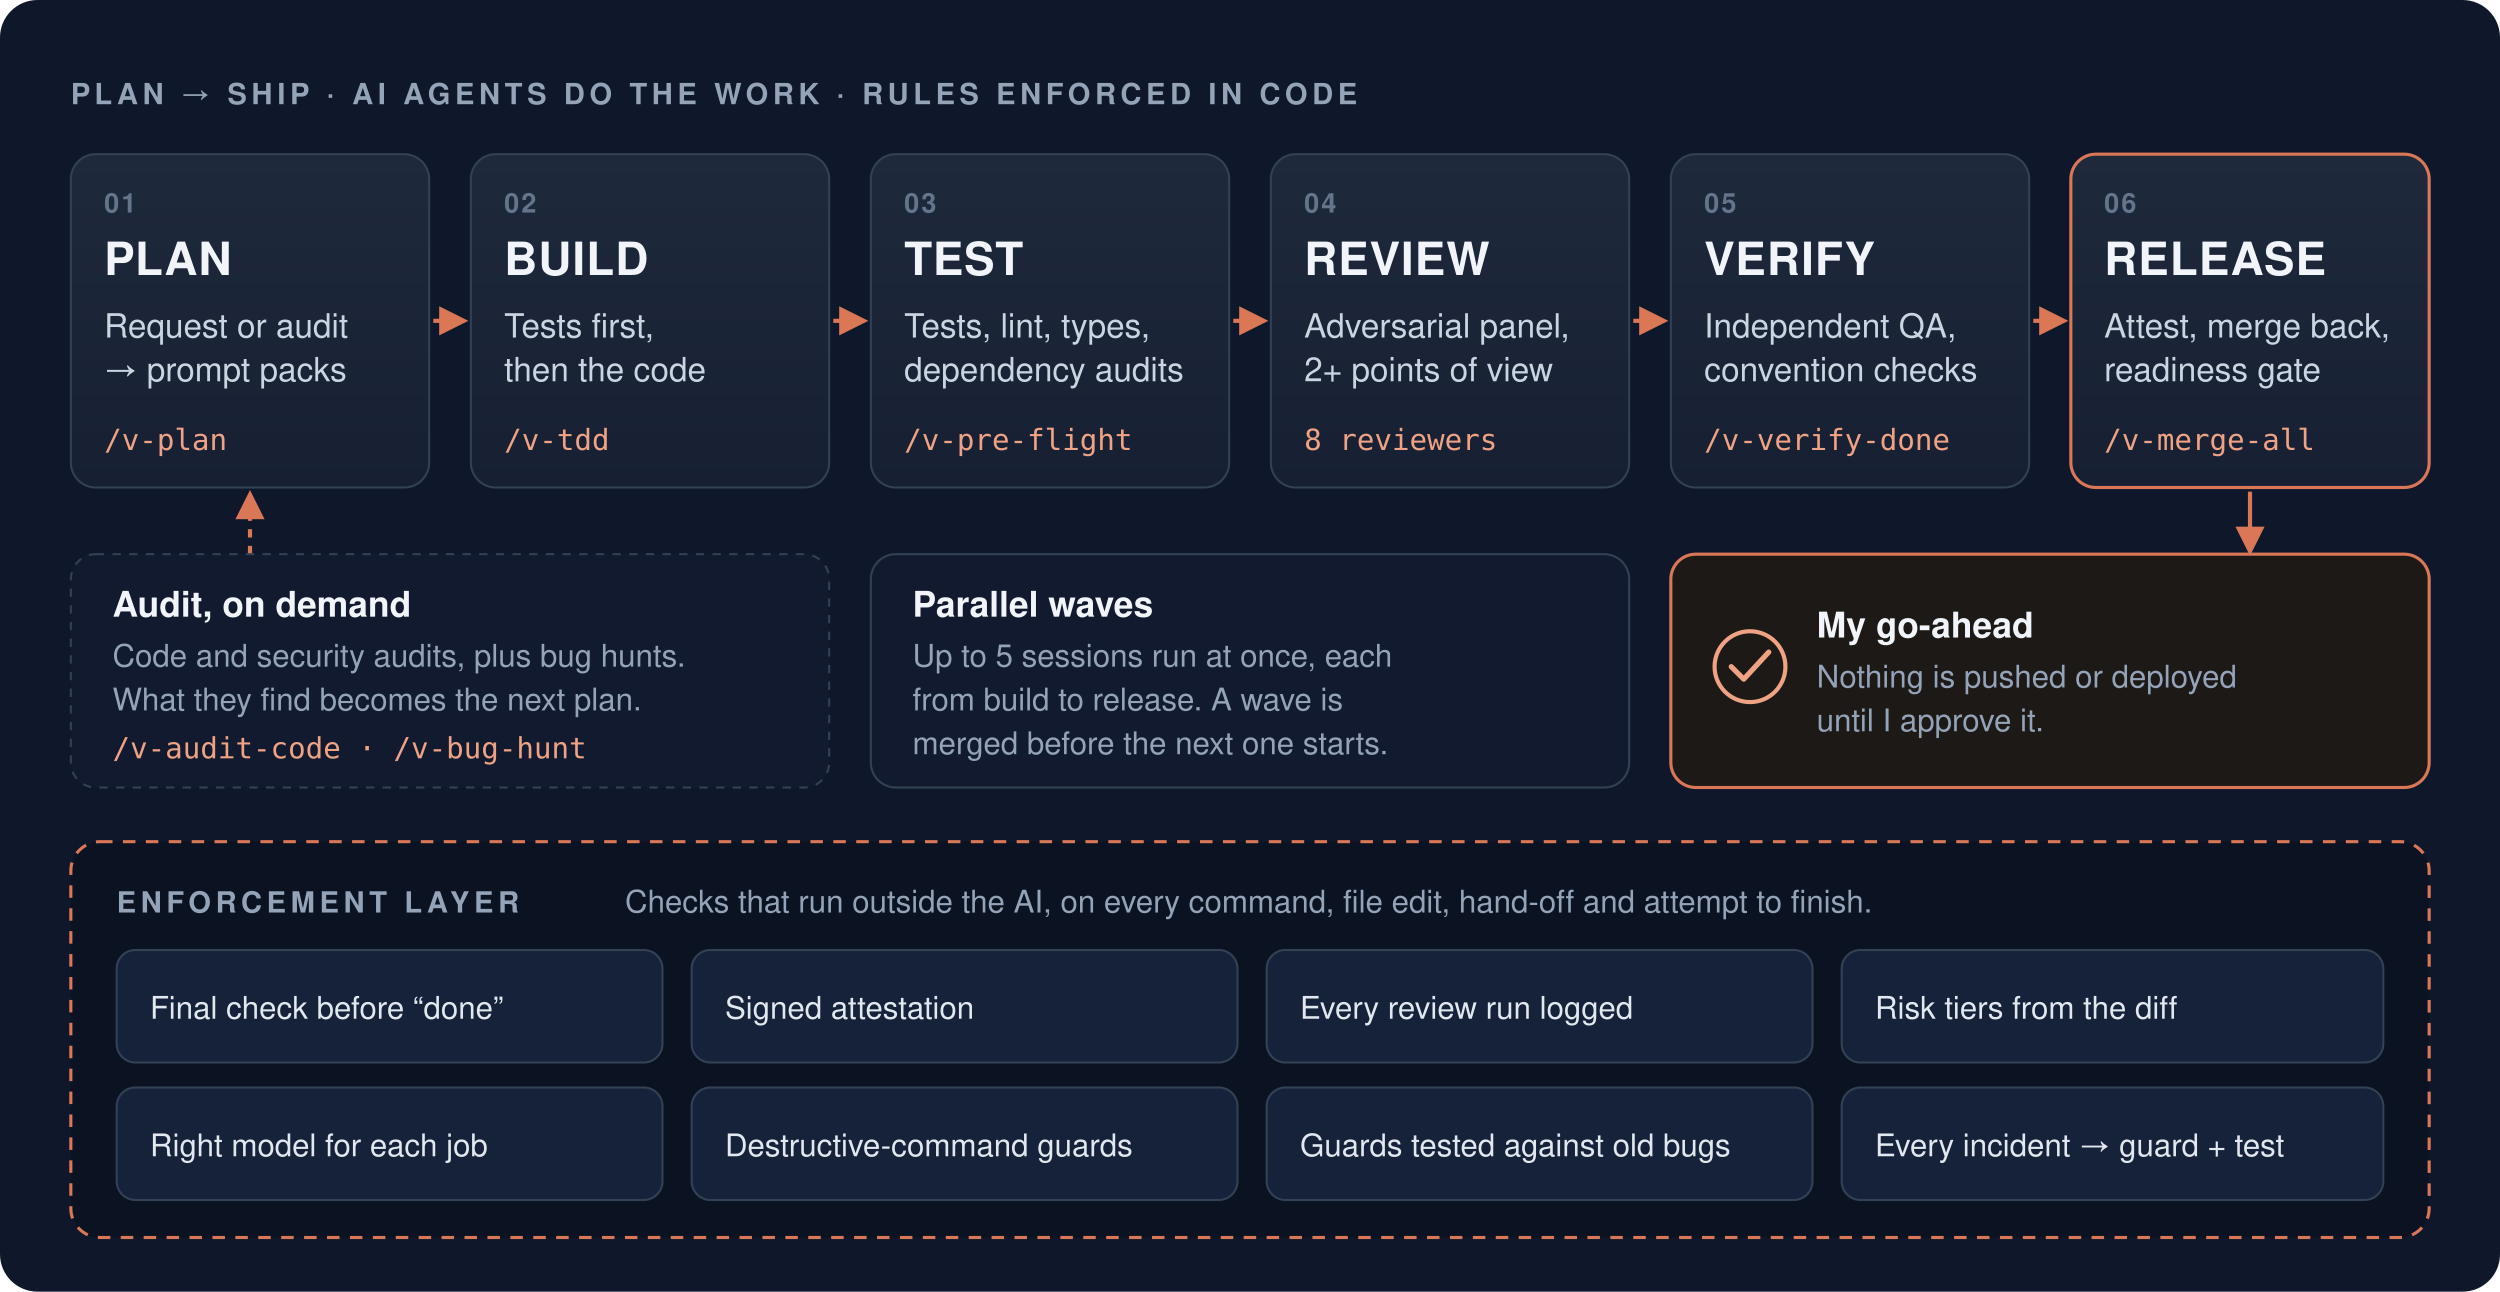
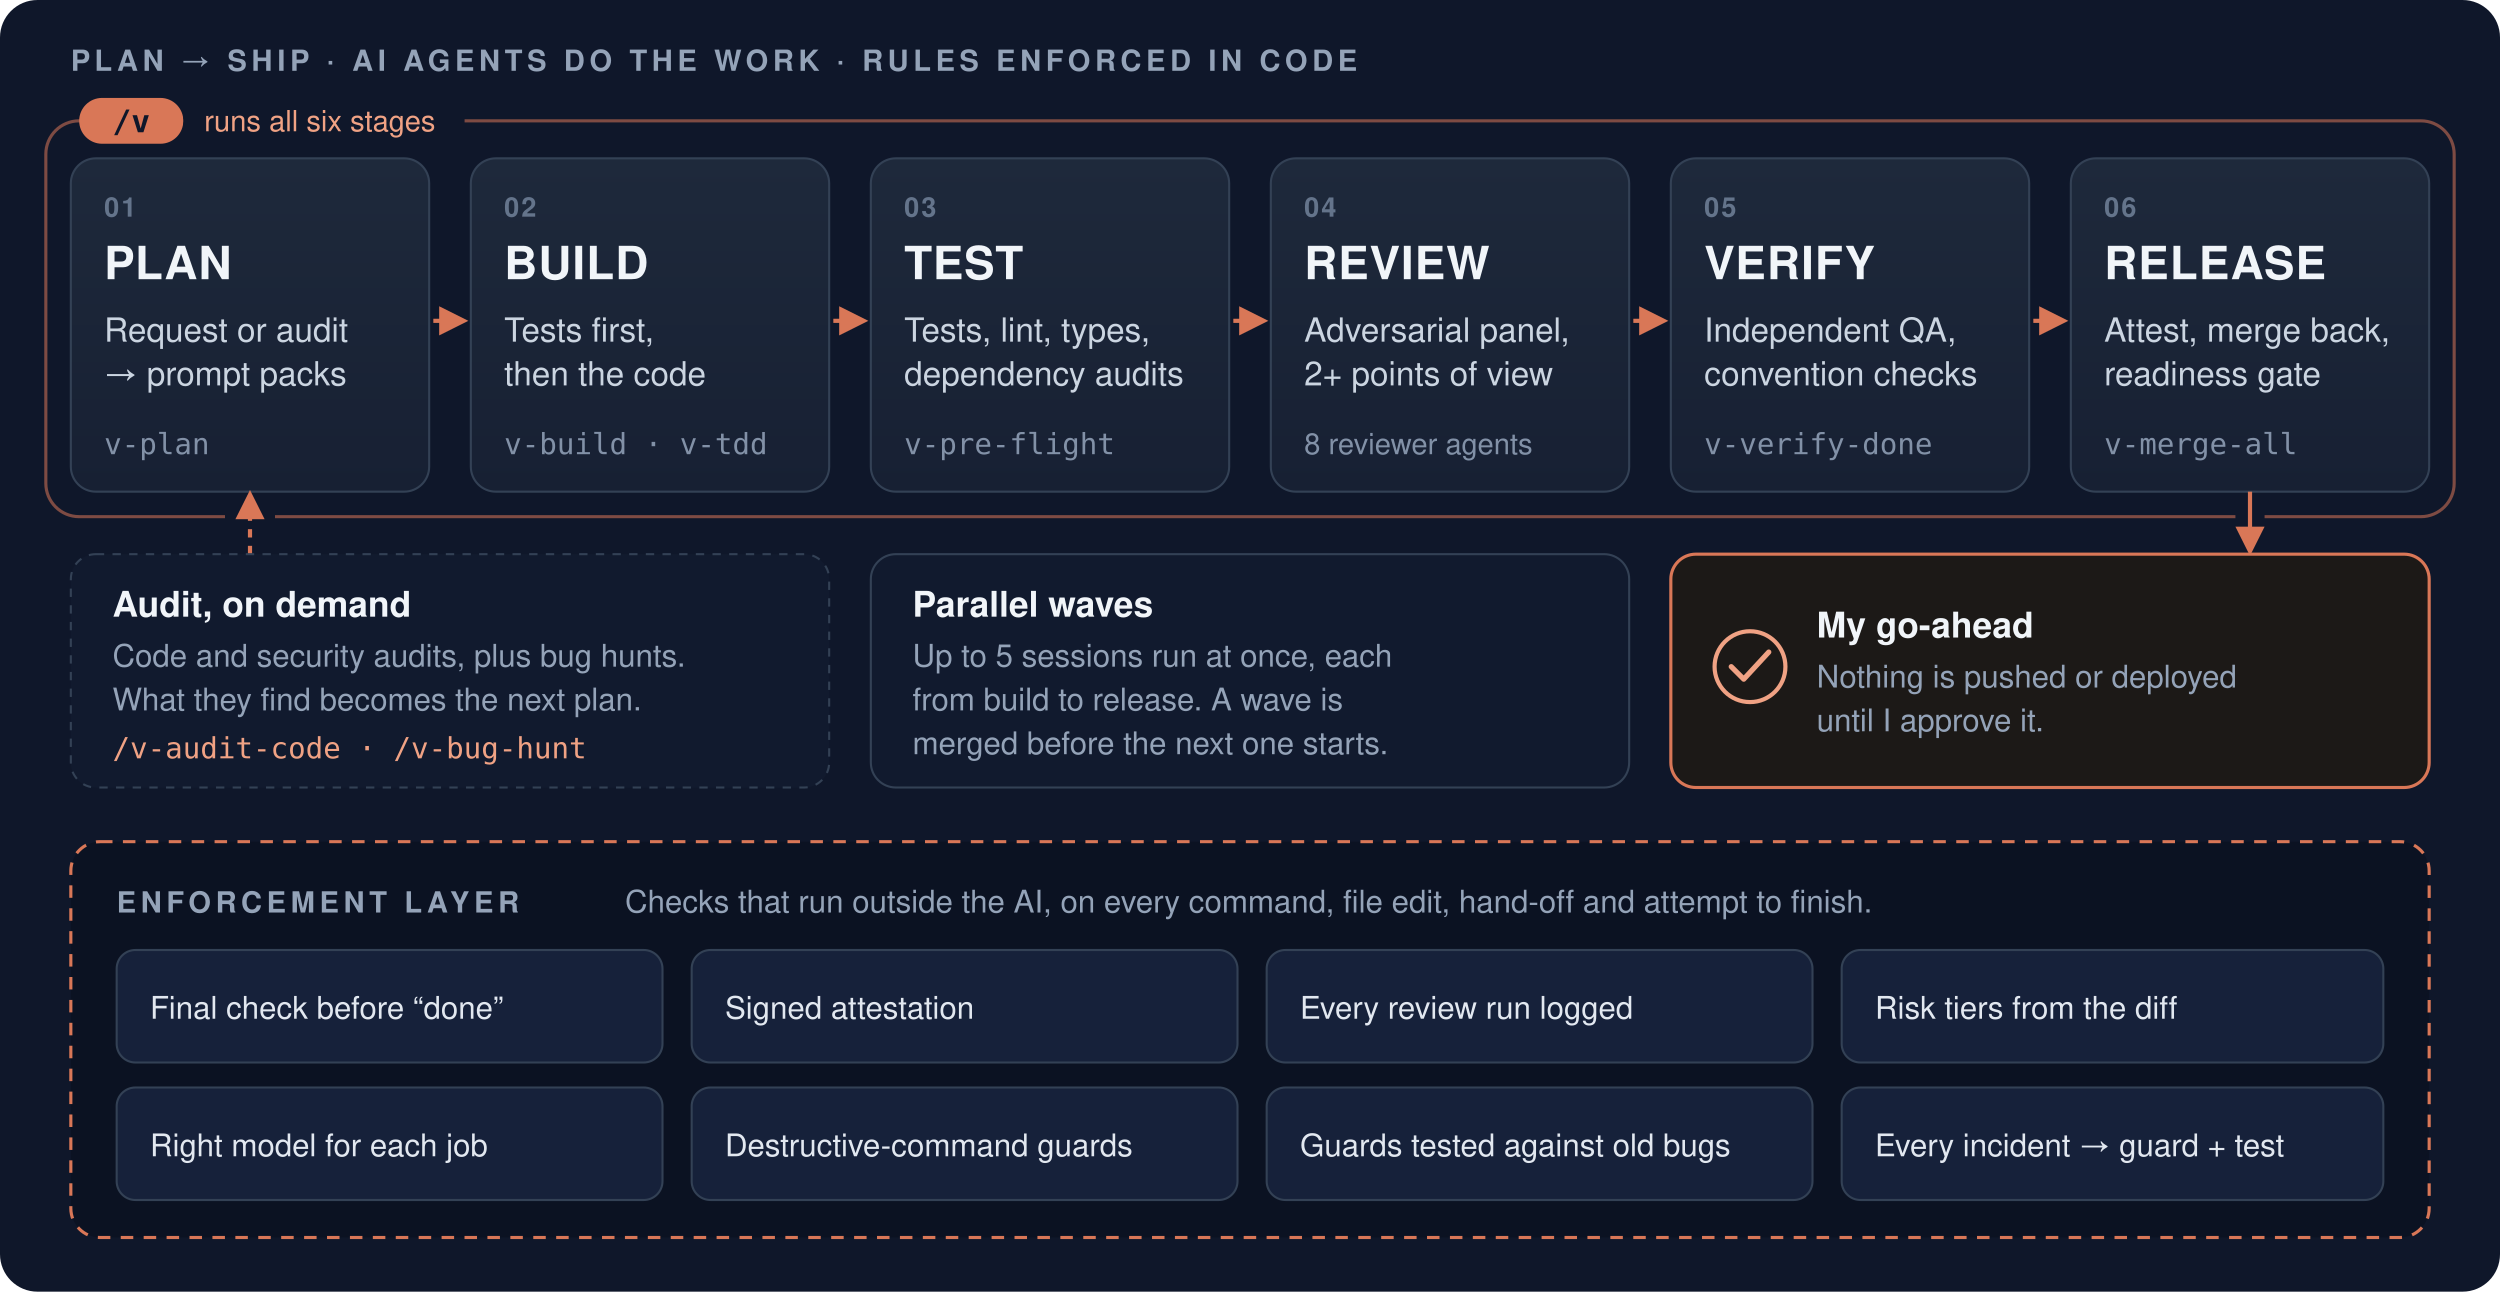
<svg xmlns="http://www.w3.org/2000/svg" viewBox="0 0 1200 620" width="1200" height="620" role="img" aria-labelledby="t d">
  <defs>
    <marker id="arrow" viewBox="0 0 10 10" refX="8" refY="5" markerWidth="7" markerHeight="7" orient="auto-start-reverse">
      <path d="M0,0 L10,5 L0,10 z" fill="#d97757" />
    </marker>
    <linearGradient id="card" x1="0" y1="0" x2="0" y2="1">
      <stop offset="0" stop-color="#1e293b" />
      <stop offset="1" stop-color="#172033" />
    </linearGradient>
  </defs>
  <style>
    .sans { font-family: -apple-system, BlinkMacSystemFont, 'Segoe UI', Helvetica, Arial, sans-serif; }
    .mono { font-family: ui-monospace, SFMono-Regular, Menlo, Consolas, monospace; }
    .num { font-size: 13px; fill: #64748b; font-weight: 600; letter-spacing: 1px; }
    .stage { font-size: 22px; fill: #f1f5f9; font-weight: 700; letter-spacing: 0.5px; }
    .desc { font-size: 16px; fill: #cbd5e1; }
    .tag { font-size: 14px; fill: #f0a284; }
+     .skill { font-size: 14px; fill: #8291a7; }
    .kicker { font-size: 14px; fill: #94a3b8; font-weight: 600; letter-spacing: 2.2px; }
    .title { font-size: 17px; fill: #f1f5f9; font-weight: 700; }
    .chip { font-size: 15px; fill: #e2e8f0; }
    .small { font-size: 15px; fill: #94a3b8; }
  </style>
  <rect x="0" y="0" width="1200" height="620" rx="18" fill="#0f172a" />
-   <text x="34" y="50" class="sans kicker">PLAN → SHIP · AI AGENTS DO THE WORK · RULES ENFORCED IN CODE</text>
+   <text x="34" y="34" class="sans kicker">PLAN → SHIP · AI AGENTS DO THE WORK · RULES ENFORCED IN CODE</text>
+   <rect x="22" y="58" width="1156" height="190" rx="16" fill="none" stroke="#d97757" stroke-opacity="0.55" stroke-width="1.5" />
+   <rect x="38" y="47" width="50" height="22" rx="11" fill="#d97757" />
+   <text x="63" y="63.5" text-anchor="middle" class="mono" style="font-size:15px;font-weight:700;fill:#0f172a">/v</text>
+   <rect x="88" y="52" width="135" height="12" fill="#0f172a" />
+   <text x="98" y="63" class="sans" style="font-size:14px;fill:#f0a284">runs all six stages</text>
  <g class="sans">
-     <g transform="translate(34,74)">
+     <g transform="translate(34,76)">
      <rect width="172" height="160" rx="12" fill="url(#card)" stroke="#334155" />
      <text x="16" y="28" class="num">01</text>
      <text x="16" y="58" class="stage">PLAN</text>
      <text x="16" y="88" class="desc">Request or audit</text>
      <text x="16" y="109" class="desc">→ prompt packs</text>
-       <text x="16" y="142" class="mono tag">/v-plan</text>
+       <text x="16" y="142" class="mono skill">v-plan</text>
    </g>
-     <g transform="translate(226,74)">
+     <g transform="translate(226,76)">
      <rect width="172" height="160" rx="12" fill="url(#card)" stroke="#334155" />
      <text x="16" y="28" class="num">02</text>
      <text x="16" y="58" class="stage">BUILD</text>
      <text x="16" y="88" class="desc">Tests first,</text>
      <text x="16" y="109" class="desc">then the code</text>
-       <text x="16" y="142" class="mono tag">/v-tdd</text>
+       <text x="16" y="142" class="mono skill">v-build · v-tdd</text>
    </g>
-     <g transform="translate(418,74)">
+     <g transform="translate(418,76)">
      <rect width="172" height="160" rx="12" fill="url(#card)" stroke="#334155" />
      <text x="16" y="28" class="num">03</text>
      <text x="16" y="58" class="stage">TEST</text>
      <text x="16" y="88" class="desc">Tests, lint, types,</text>
      <text x="16" y="109" class="desc">dependency audits</text>
-       <text x="16" y="142" class="mono tag">/v-pre-flight</text>
+       <text x="16" y="142" class="mono skill">v-pre-flight</text>
    </g>
-     <g transform="translate(610,74)">
+     <g transform="translate(610,76)">
      <rect width="172" height="160" rx="12" fill="url(#card)" stroke="#334155" />
      <text x="16" y="28" class="num">04</text>
      <text x="16" y="58" class="stage">REVIEW</text>
      <text x="16" y="88" class="desc">Adversarial panel,</text>
      <text x="16" y="109" class="desc">2+ points of view</text>
-       <text x="16" y="142" class="mono tag">8 reviewers</text>
+       <text x="16" y="142" class="sans skill">8 reviewer agents</text>
    </g>
-     <g transform="translate(802,74)">
+     <g transform="translate(802,76)">
      <rect width="172" height="160" rx="12" fill="url(#card)" stroke="#334155" />
      <text x="16" y="28" class="num">05</text>
      <text x="16" y="58" class="stage">VERIFY</text>
      <text x="16" y="88" class="desc">Independent QA,</text>
      <text x="16" y="109" class="desc">convention checks</text>
-       <text x="16" y="142" class="mono tag">/v-verify-done</text>
+       <text x="16" y="142" class="mono skill">v-verify-done</text>
    </g>
-     <g transform="translate(994,74)">
-       <rect width="172" height="160" rx="12" fill="url(#card)" stroke="#d97757" stroke-width="1.5" />
+     <g transform="translate(994,76)">
+       <rect width="172" height="160" rx="12" fill="url(#card)" stroke="#334155" />
      <text x="16" y="28" class="num">06</text>
      <text x="16" y="58" class="stage">RELEASE</text>
      <text x="16" y="88" class="desc">Attest, merge back,</text>
      <text x="16" y="109" class="desc">readiness gate</text>
-       <text x="16" y="142" class="mono tag">/v-merge-all</text>
+       <text x="16" y="142" class="mono skill">v-merge-all</text>
    </g>
  </g>
+   <rect x="108" y="244" width="24" height="8" fill="#0f172a" />
+   <rect x="1073" y="244" width="14" height="8" fill="#0f172a" />
  <g stroke="#d97757" stroke-width="2" fill="none" marker-end="url(#arrow)">
    <line x1="208" y1="154" x2="222" y2="154" />
    <line x1="400" y1="154" x2="414" y2="154" />
    <line x1="592" y1="154" x2="606" y2="154" />
    <line x1="784" y1="154" x2="798" y2="154" />
    <line x1="976" y1="154" x2="990" y2="154" />
    <path d="M1080,236 L1080,264" />
    <path d="M120,266 L120,238" stroke-dasharray="4 4" />
  </g>
  <g class="sans">
    <rect x="34" y="266" width="364" height="112" rx="12" fill="#111a2e" stroke="#334155" stroke-dasharray="4 4" />
    <text x="54" y="296" class="title">Audit, on demand</text>
    <text x="54" y="320" class="small">Code and security audits, plus bug hunts.</text>
    <text x="54" y="341" class="small">What they find becomes the next plan.</text>
    <text x="54" y="364" class="mono tag">/v-audit-code · /v-bug-hunt</text>
  </g>
  <g class="sans">
    <rect x="418" y="266" width="364" height="112" rx="12" fill="#111a2e" stroke="#334155" />
    <text x="438" y="296" class="title">Parallel waves</text>
    <text x="438" y="320" class="small">Up to 5 sessions run at once, each</text>
    <text x="438" y="341" class="small">from build to release. A wave is</text>
    <text x="438" y="362" class="small">merged before the next one starts.</text>
  </g>
  <g class="sans">
    <rect x="802" y="266" width="364" height="112" rx="12" fill="#1c1917" stroke="#d97757" stroke-width="1.5" />
    <circle cx="840" cy="320" r="17" fill="none" stroke="#f0a284" stroke-width="2" />
    <path d="M831,320 l6,6 l12,-13" fill="none" stroke="#f0a284" stroke-width="2.5" stroke-linecap="round" stroke-linejoin="round" />
    <text x="872" y="306" class="title">My go-ahead</text>
    <text x="872" y="330" class="small">Nothing is pushed or deployed</text>
    <text x="872" y="351" class="small">until I approve it.</text>
  </g>
  <g class="sans">
    <rect x="34" y="404" width="1132" height="190" rx="14" fill="#0b1222" stroke="#d97757" stroke-dasharray="6 5" stroke-width="1.5" />
    <text x="56" y="438" class="kicker" fill="#f0a284">ENFORCEMENT LAYER</text>
    <text x="300" y="438" class="small">Checks that run outside the AI, on every command, file edit, hand-off and attempt to finish.</text>
    <g class="chip">
      <rect x="56" y="456" width="262" height="54" rx="9" fill="#16213a" stroke="#334155" />
      <text x="72" y="489">Final check before “done”</text>
      <rect x="332" y="456" width="262" height="54" rx="9" fill="#16213a" stroke="#334155" />
      <text x="348" y="489">Signed attestation</text>
      <rect x="608" y="456" width="262" height="54" rx="9" fill="#16213a" stroke="#334155" />
      <text x="624" y="489">Every review run logged</text>
      <rect x="884" y="456" width="260" height="54" rx="9" fill="#16213a" stroke="#334155" />
      <text x="900" y="489">Risk tiers from the diff</text>
      <rect x="56" y="522" width="262" height="54" rx="9" fill="#16213a" stroke="#334155" />
      <text x="72" y="555">Right model for each job</text>
      <rect x="332" y="522" width="262" height="54" rx="9" fill="#16213a" stroke="#334155" />
      <text x="348" y="555">Destructive-command guards</text>
      <rect x="608" y="522" width="262" height="54" rx="9" fill="#16213a" stroke="#334155" />
      <text x="624" y="555">Guards tested against old bugs</text>
      <rect x="884" y="522" width="260" height="54" rx="9" fill="#16213a" stroke="#334155" />
      <text x="900" y="555">Every incident → guard + test</text>
    </g>
  </g>
</svg>
